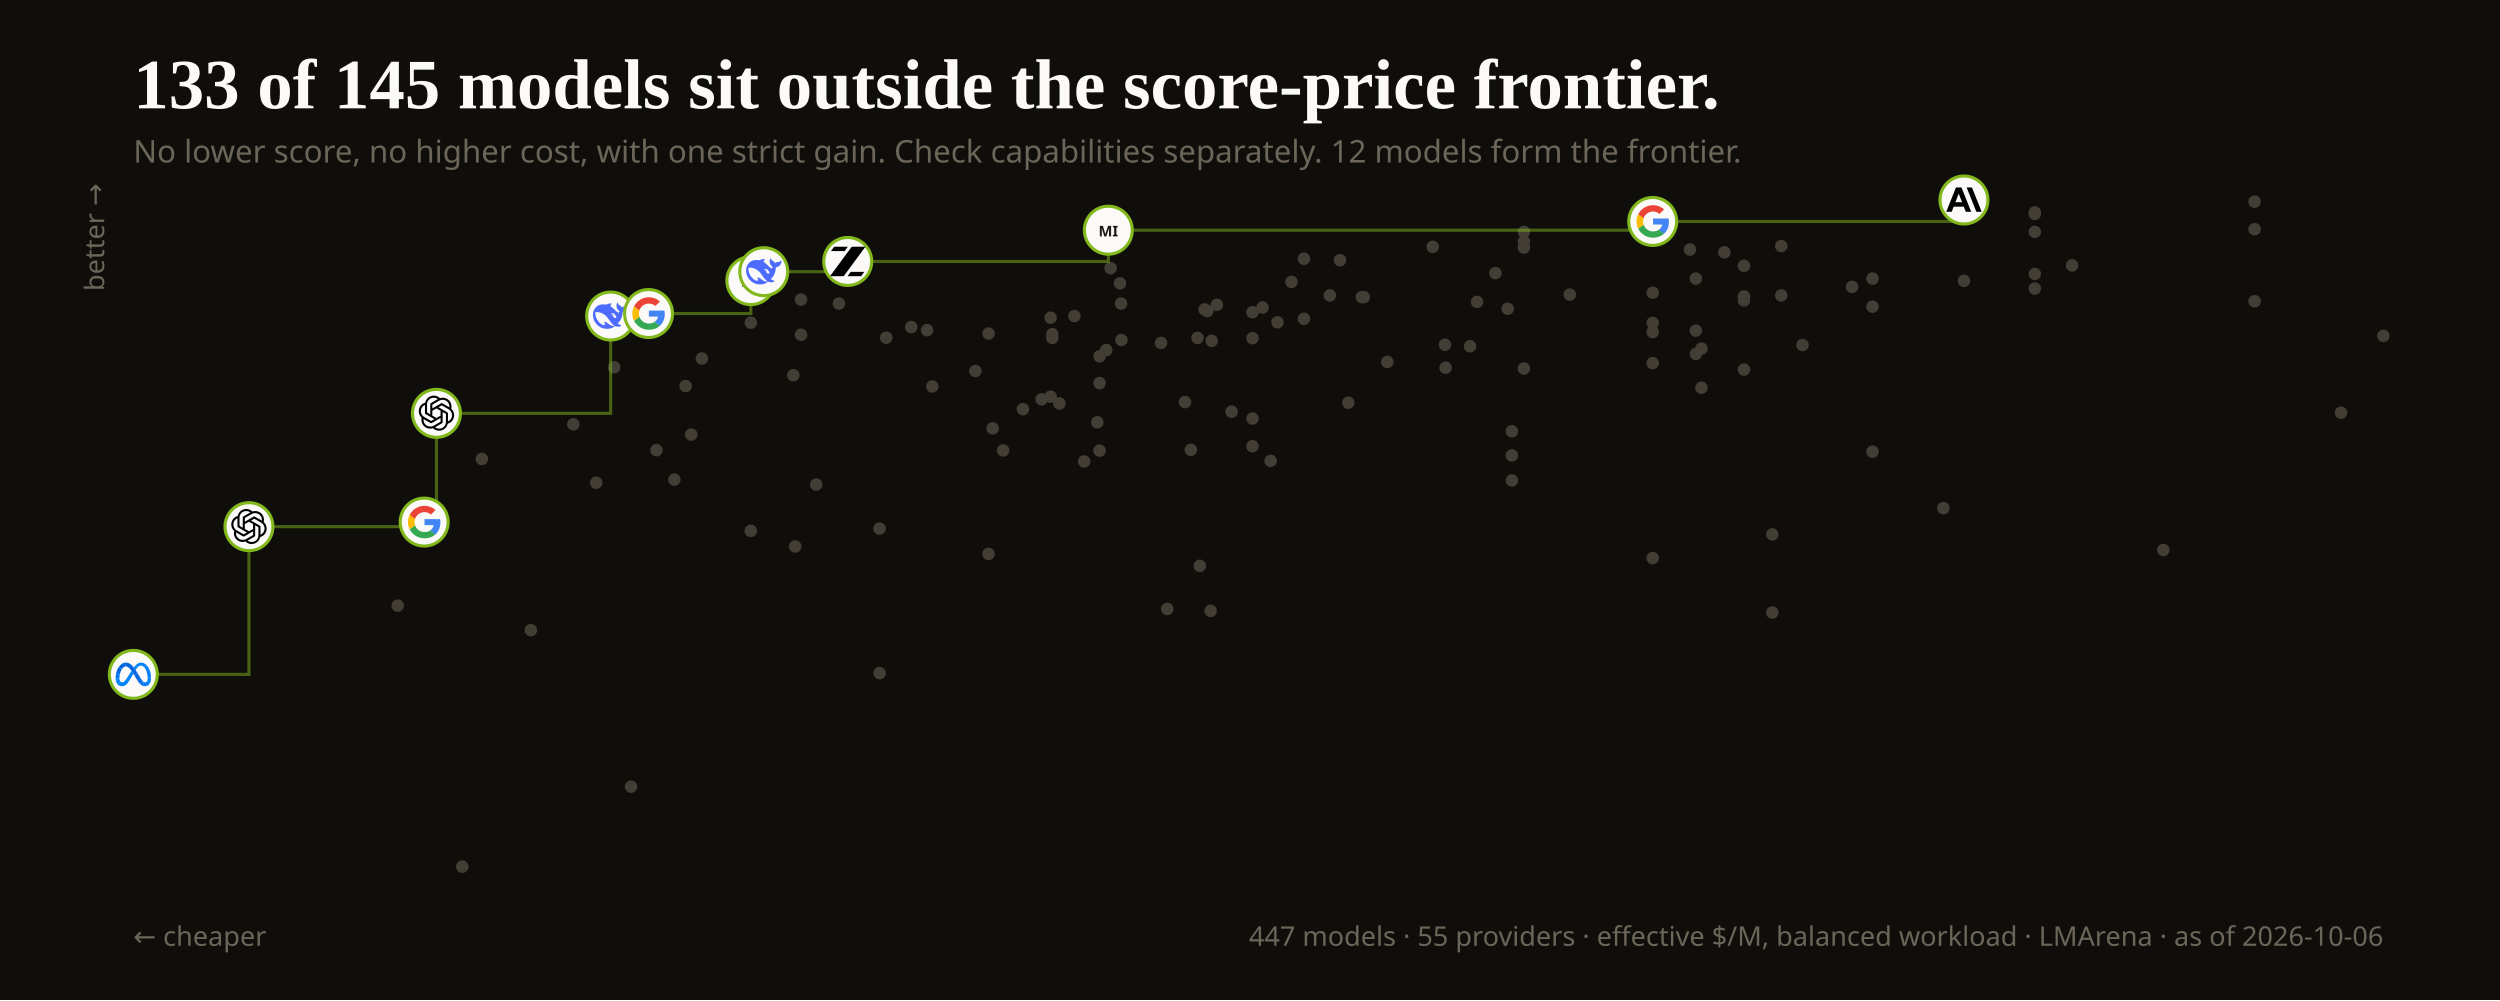
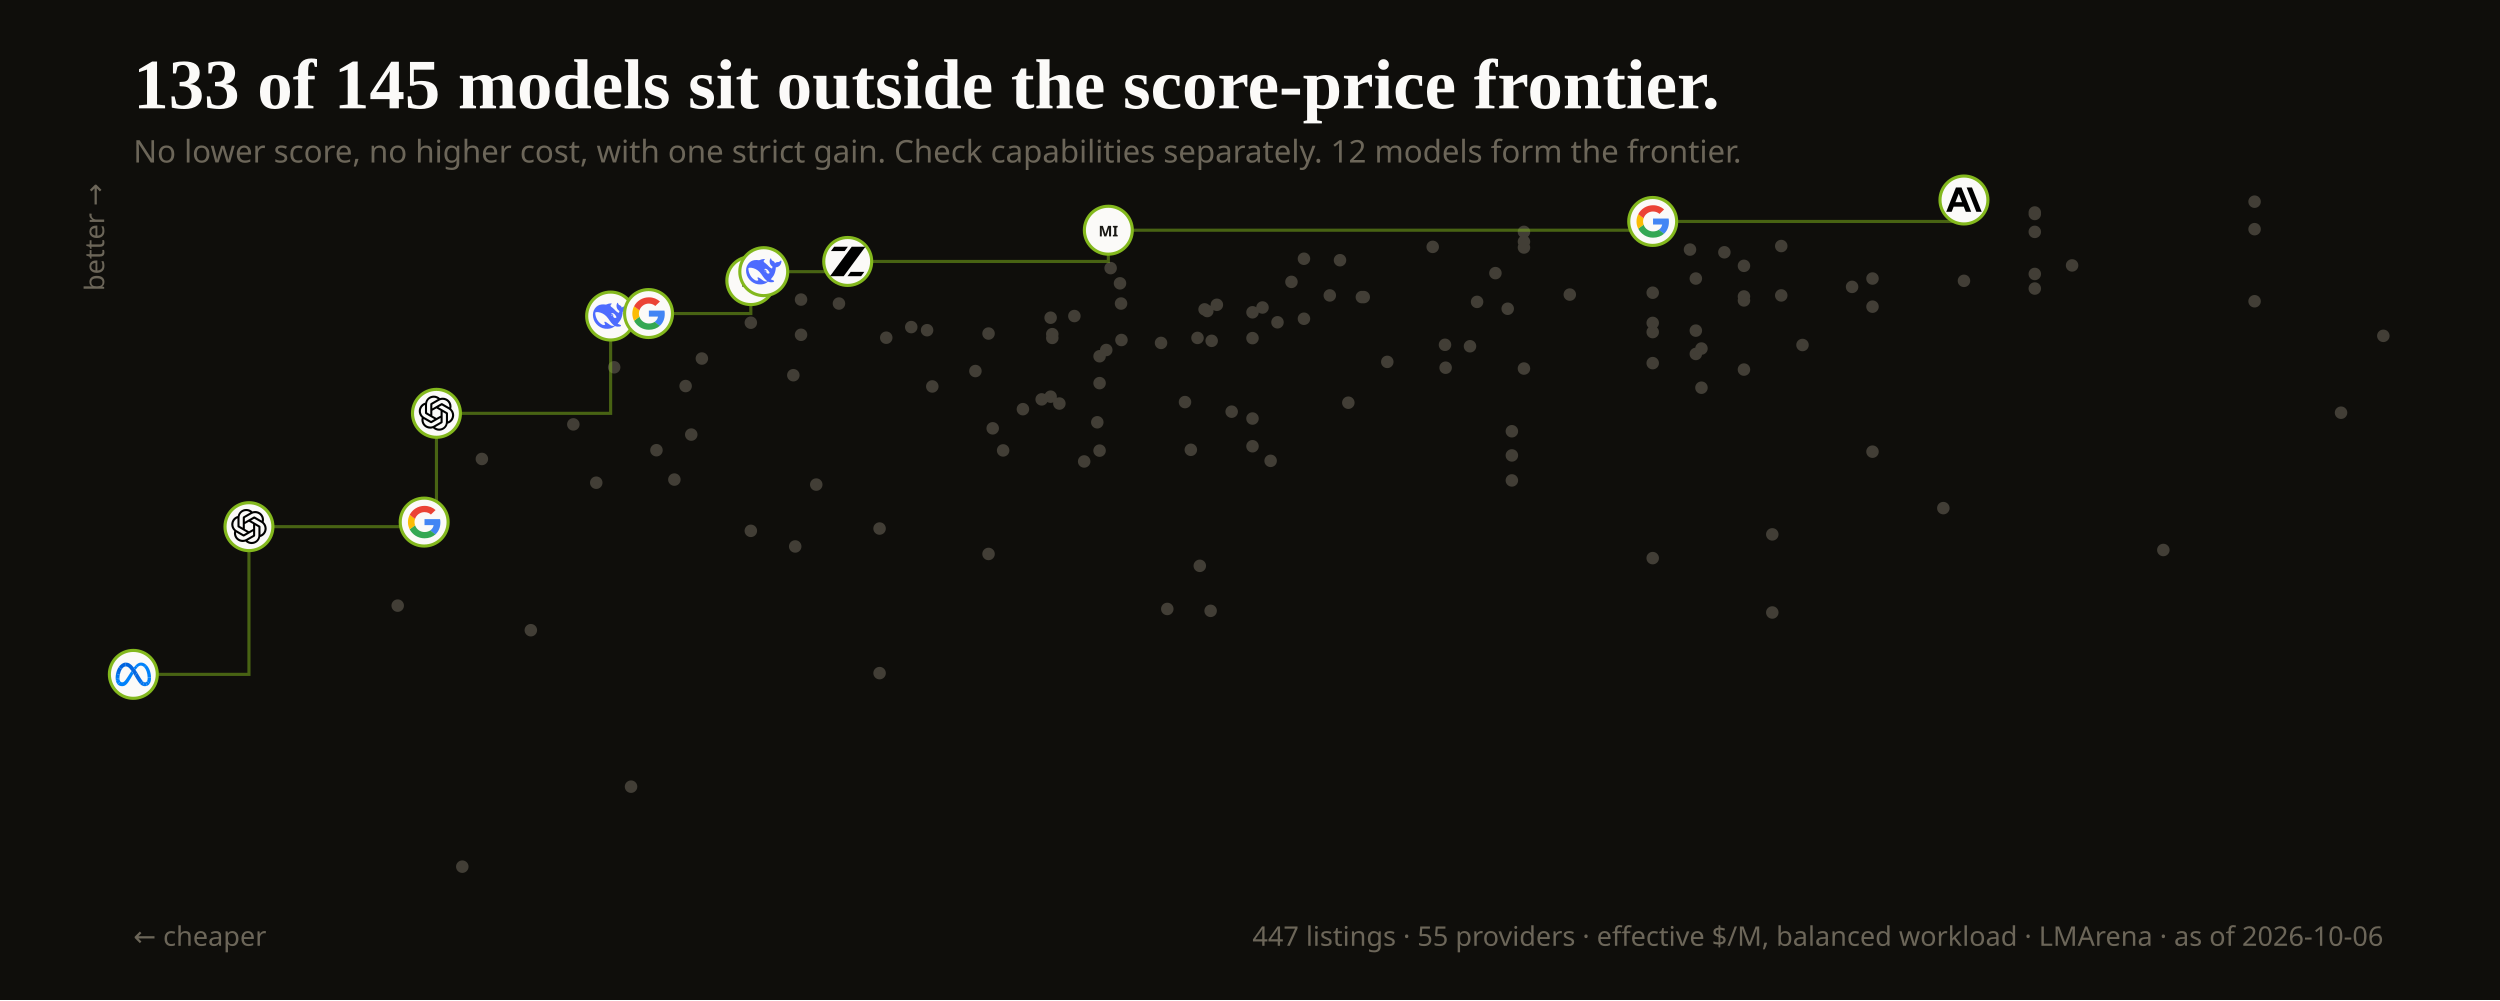
<svg xmlns="http://www.w3.org/2000/svg" viewBox="0 0 1200 480" width="1200" height="480" role="img" aria-label="133 of 145 rated, priced models are off the score-price frontier. 12 are on it. Capability requirements are separate.">
  <rect width="1200" height="480" fill="#0F0E0B" />
  <text x="64" y="52" fill="#FBFAF8" font-family="Georgia, 'Times New Roman', serif" font-size="34" font-weight="600">133 of 145 models sit outside the score-price frontier.</text>
  <text x="64" y="78" fill="#6C6659" font-family="system-ui, sans-serif" font-size="15">No lower score, no higher cost, with one strict gain. Check capabilities separately. 12 models form the frontier.</text>
  <path d="M837.1 142.3m-3 0a3 3 0 1 0 6 0a3 3 0 1 0 -6 0M837.1 127.6m-3 0a3 3 0 1 0 6 0a3 3 0 1 0 -6 0M380.8 180.1m-3 0a3 3 0 1 0 6 0a3 3 0 1 0 -6 0M837.1 177.4m-3 0a3 3 0 1 0 6 0a3 3 0 1 0 -6 0M793.3 174.3m-3 0a3 3 0 1 0 6 0a3 3 0 1 0 -6 0M1082.2 144.6m-3 0a3 3 0 1 0 6 0a3 3 0 1 0 -6 0M731.5 111.3m-3 0a3 3 0 1 0 6 0a3 3 0 1 0 -6 0M1082.2 96.8m-3 0a3 3 0 1 0 6 0a3 3 0 1 0 -6 0M286.2 231.7m-3 0a3 3 0 1 0 6 0a3 3 0 1 0 -6 0M625.9 124.2m-3 0a3 3 0 1 0 6 0a3 3 0 1 0 -6 0M538.1 145.7m-3 0a3 3 0 1 0 6 0a3 3 0 1 0 -6 0M793.3 113.3m-3 0a3 3 0 1 0 6 0a3 3 0 1 0 -6 0M793.3 155.0m-3 0a3 3 0 1 0 6 0a3 3 0 1 0 -6 0M527.8 183.9m-3 0a3 3 0 1 0 6 0a3 3 0 1 0 -6 0M731.5 116.0m-3 0a3 3 0 1 0 6 0a3 3 0 1 0 -6 0M557.3 164.6m-3 0a3 3 0 1 0 6 0a3 3 0 1 0 -6 0M976.7 102.7m-3 0a3 3 0 1 0 6 0a3 3 0 1 0 -6 0M687.7 118.5m-3 0a3 3 0 1 0 6 0a3 3 0 1 0 -6 0M601.2 149.9m-3 0a3 3 0 1 0 6 0a3 3 0 1 0 -6 0M709.0 144.9m-3 0a3 3 0 1 0 6 0a3 3 0 1 0 -6 0M827.7 121.1m-3 0a3 3 0 1 0 6 0a3 3 0 1 0 -6 0M731.5 118.8m-3 0a3 3 0 1 0 6 0a3 3 0 1 0 -6 0M504.3 152.5m-3 0a3 3 0 1 0 6 0a3 3 0 1 0 -6 0M855.0 141.8m-3 0a3 3 0 1 0 6 0a3 3 0 1 0 -6 0M942.7 134.8m-3 0a3 3 0 1 0 6 0a3 3 0 1 0 -6 0M793.3 140.5m-3 0a3 3 0 1 0 6 0a3 3 0 1 0 -6 0M402.7 145.7m-3 0a3 3 0 1 0 6 0a3 3 0 1 0 -6 0M837.1 144.2m-3 0a3 3 0 1 0 6 0a3 3 0 1 0 -6 0M643.2 124.9m-3 0a3 3 0 1 0 6 0a3 3 0 1 0 -6 0M1082.2 110.0m-3 0a3 3 0 1 0 6 0a3 3 0 1 0 -6 0M537.6 136.0m-3 0a3 3 0 1 0 6 0a3 3 0 1 0 -6 0M515.7 151.7m-3 0a3 3 0 1 0 6 0a3 3 0 1 0 -6 0M976.7 131.5m-3 0a3 3 0 1 0 6 0a3 3 0 1 0 -6 0M811.2 119.8m-3 0a3 3 0 1 0 6 0a3 3 0 1 0 -6 0M693.9 176.5m-3 0a3 3 0 1 0 6 0a3 3 0 1 0 -6 0M793.3 159.4m-3 0a3 3 0 1 0 6 0a3 3 0 1 0 -6 0M753.5 141.4m-3 0a3 3 0 1 0 6 0a3 3 0 1 0 -6 0M994.6 127.4m-3 0a3 3 0 1 0 6 0a3 3 0 1 0 -6 0M654.6 142.6m-3 0a3 3 0 1 0 6 0a3 3 0 1 0 -6 0M533.1 128.7m-3 0a3 3 0 1 0 6 0a3 3 0 1 0 -6 0M360.4 154.9m-3 0a3 3 0 1 0 6 0a3 3 0 1 0 -6 0M619.9 135.3m-3 0a3 3 0 1 0 6 0a3 3 0 1 0 -6 0M976.7 111.3m-3 0a3 3 0 1 0 6 0a3 3 0 1 0 -6 0M717.8 131.1m-3 0a3 3 0 1 0 6 0a3 3 0 1 0 -6 0M384.5 143.8m-3 0a3 3 0 1 0 6 0a3 3 0 1 0 -6 0M578.2 148.5m-3 0a3 3 0 1 0 6 0a3 3 0 1 0 -6 0M723.7 148.2m-3 0a3 3 0 1 0 6 0a3 3 0 1 0 -6 0M481.5 216.2m-3 0a3 3 0 1 0 6 0a3 3 0 1 0 -6 0M527.8 171.0m-3 0a3 3 0 1 0 6 0a3 3 0 1 0 -6 0M508.5 193.7m-3 0a3 3 0 1 0 6 0a3 3 0 1 0 -6 0M705.6 166.2m-3 0a3 3 0 1 0 6 0a3 3 0 1 0 -6 0M889.0 137.7m-3 0a3 3 0 1 0 6 0a3 3 0 1 0 -6 0M476.5 205.6m-3 0a3 3 0 1 0 6 0a3 3 0 1 0 -6 0M538.3 163.2m-3 0a3 3 0 1 0 6 0a3 3 0 1 0 -6 0M468.2 178.1m-3 0a3 3 0 1 0 6 0a3 3 0 1 0 -6 0M531.0 168.0m-3 0a3 3 0 1 0 6 0a3 3 0 1 0 -6 0M574.8 162.2m-3 0a3 3 0 1 0 6 0a3 3 0 1 0 -6 0M294.8 176.3m-3 0a3 3 0 1 0 6 0a3 3 0 1 0 -6 0M855.0 118.1m-3 0a3 3 0 1 0 6 0a3 3 0 1 0 -6 0M898.8 133.7m-3 0a3 3 0 1 0 6 0a3 3 0 1 0 -6 0M606.0 147.6m-3 0a3 3 0 1 0 6 0a3 3 0 1 0 -6 0M526.7 202.7m-3 0a3 3 0 1 0 6 0a3 3 0 1 0 -6 0M638.3 141.8m-3 0a3 3 0 1 0 6 0a3 3 0 1 0 -6 0M976.7 102.0m-3 0a3 3 0 1 0 6 0a3 3 0 1 0 -6 0M336.9 172.1m-3 0a3 3 0 1 0 6 0a3 3 0 1 0 -6 0M653.7 142.6m-3 0a3 3 0 1 0 6 0a3 3 0 1 0 -6 0M331.8 208.6m-3 0a3 3 0 1 0 6 0a3 3 0 1 0 -6 0M579.5 149.3m-3 0a3 3 0 1 0 6 0a3 3 0 1 0 -6 0M865.2 165.6m-3 0a3 3 0 1 0 6 0a3 3 0 1 0 -6 0M504.3 190.4m-3 0a3 3 0 1 0 6 0a3 3 0 1 0 -6 0M601.2 200.9m-3 0a3 3 0 1 0 6 0a3 3 0 1 0 -6 0M437.4 157.0m-3 0a3 3 0 1 0 6 0a3 3 0 1 0 -6 0M976.7 138.5m-3 0a3 3 0 1 0 6 0a3 3 0 1 0 -6 0M814.0 158.7m-3 0a3 3 0 1 0 6 0a3 3 0 1 0 -6 0M527.8 216.3m-3 0a3 3 0 1 0 6 0a3 3 0 1 0 -6 0M731.5 176.9m-3 0a3 3 0 1 0 6 0a3 3 0 1 0 -6 0M584.1 146.3m-3 0a3 3 0 1 0 6 0a3 3 0 1 0 -6 0M898.8 147.2m-3 0a3 3 0 1 0 6 0a3 3 0 1 0 -6 0M445.0 158.5m-3 0a3 3 0 1 0 6 0a3 3 0 1 0 -6 0M665.9 173.7m-3 0a3 3 0 1 0 6 0a3 3 0 1 0 -6 0M474.5 160.1m-3 0a3 3 0 1 0 6 0a3 3 0 1 0 -6 0M693.6 165.5m-3 0a3 3 0 1 0 6 0a3 3 0 1 0 -6 0M505.1 162.2m-3 0a3 3 0 1 0 6 0a3 3 0 1 0 -6 0M491.0 196.4m-3 0a3 3 0 1 0 6 0a3 3 0 1 0 -6 0M425.4 162.1m-3 0a3 3 0 1 0 6 0a3 3 0 1 0 -6 0M505.1 160.4m-3 0a3 3 0 1 0 6 0a3 3 0 1 0 -6 0M609.9 221.2m-3 0a3 3 0 1 0 6 0a3 3 0 1 0 -6 0M814.0 169.9m-3 0a3 3 0 1 0 6 0a3 3 0 1 0 -6 0M568.8 193.0m-3 0a3 3 0 1 0 6 0a3 3 0 1 0 -6 0M323.7 230.2m-3 0a3 3 0 1 0 6 0a3 3 0 1 0 -6 0M1144.0 161.2m-3 0a3 3 0 1 0 6 0a3 3 0 1 0 -6 0M329.1 185.3m-3 0a3 3 0 1 0 6 0a3 3 0 1 0 -6 0M625.9 153.0m-3 0a3 3 0 1 0 6 0a3 3 0 1 0 -6 0M447.5 185.5m-3 0a3 3 0 1 0 6 0a3 3 0 1 0 -6 0M581.6 163.6m-3 0a3 3 0 1 0 6 0a3 3 0 1 0 -6 0M384.5 160.7m-3 0a3 3 0 1 0 6 0a3 3 0 1 0 -6 0M601.2 214.2m-3 0a3 3 0 1 0 6 0a3 3 0 1 0 -6 0M601.2 162.3m-3 0a3 3 0 1 0 6 0a3 3 0 1 0 -6 0M814.0 133.7m-3 0a3 3 0 1 0 6 0a3 3 0 1 0 -6 0M613.2 154.7m-3 0a3 3 0 1 0 6 0a3 3 0 1 0 -6 0M898.8 216.8m-3 0a3 3 0 1 0 6 0a3 3 0 1 0 -6 0M391.8 232.6m-3 0a3 3 0 1 0 6 0a3 3 0 1 0 -6 0M315.1 216.1m-3 0a3 3 0 1 0 6 0a3 3 0 1 0 -6 0M591.2 197.6m-3 0a3 3 0 1 0 6 0a3 3 0 1 0 -6 0M816.7 167.3m-3 0a3 3 0 1 0 6 0a3 3 0 1 0 -6 0M725.7 207.0m-3 0a3 3 0 1 0 6 0a3 3 0 1 0 -6 0M816.7 186.1m-3 0a3 3 0 1 0 6 0a3 3 0 1 0 -6 0M571.6 215.9m-3 0a3 3 0 1 0 6 0a3 3 0 1 0 -6 0M360.4 254.8m-3 0a3 3 0 1 0 6 0a3 3 0 1 0 -6 0M500.0 191.7m-3 0a3 3 0 1 0 6 0a3 3 0 1 0 -6 0M231.3 220.3m-3 0a3 3 0 1 0 6 0a3 3 0 1 0 -6 0M275.2 203.7m-3 0a3 3 0 1 0 6 0a3 3 0 1 0 -6 0M725.7 218.6m-3 0a3 3 0 1 0 6 0a3 3 0 1 0 -6 0M725.7 230.6m-3 0a3 3 0 1 0 6 0a3 3 0 1 0 -6 0M190.9 290.7m-3 0a3 3 0 1 0 6 0a3 3 0 1 0 -6 0M647.2 193.3m-3 0a3 3 0 1 0 6 0a3 3 0 1 0 -6 0M254.8 302.5m-3 0a3 3 0 1 0 6 0a3 3 0 1 0 -6 0M520.4 221.5m-3 0a3 3 0 1 0 6 0a3 3 0 1 0 -6 0M1123.7 198.1m-3 0a3 3 0 1 0 6 0a3 3 0 1 0 -6 0M381.7 262.3m-3 0a3 3 0 1 0 6 0a3 3 0 1 0 -6 0M793.3 267.9m-3 0a3 3 0 1 0 6 0a3 3 0 1 0 -6 0M581.1 293.2m-3 0a3 3 0 1 0 6 0a3 3 0 1 0 -6 0M221.9 416.0m-3 0a3 3 0 1 0 6 0a3 3 0 1 0 -6 0M302.9 377.6m-3 0a3 3 0 1 0 6 0a3 3 0 1 0 -6 0M474.5 265.9m-3 0a3 3 0 1 0 6 0a3 3 0 1 0 -6 0M422.2 323.1m-3 0a3 3 0 1 0 6 0a3 3 0 1 0 -6 0M850.7 294.0m-3 0a3 3 0 1 0 6 0a3 3 0 1 0 -6 0M850.7 256.5m-3 0a3 3 0 1 0 6 0a3 3 0 1 0 -6 0M575.9 271.6m-3 0a3 3 0 1 0 6 0a3 3 0 1 0 -6 0M422.2 253.7m-3 0a3 3 0 1 0 6 0a3 3 0 1 0 -6 0M560.3 292.3m-3 0a3 3 0 1 0 6 0a3 3 0 1 0 -6 0M932.8 243.9m-3 0a3 3 0 1 0 6 0a3 3 0 1 0 -6 0M1038.4 264.0m-3 0a3 3 0 1 0 6 0a3 3 0 1 0 -6 0" fill="#6C6659" fill-opacity="0.55" />
  <path d="M64.0 323.7L119.5 323.7L119.5 252.8L203.6 252.8L203.6 250.6L209.5 250.6L209.5 198.4L293.1 198.4L293.1 151.7L311.3 151.7L311.3 150.5L360.4 150.5L360.4 134.7L366.6 134.7L366.6 130.4L406.9 130.4L406.9 125.5L532.0 125.5L532.0 110.5L793.3 110.5L793.3 106.3L942.7 106.3L942.7 96.0" fill="none" stroke="#83B81D" stroke-width="1.5" stroke-opacity="0.5" />
  <circle cx="64.0" cy="323.7" r="11.5" fill="#FBFAF8" />
  <circle cx="64.0" cy="323.7" r="11.5" fill="none" stroke="#83B81D" stroke-width="1.5" />
  <svg x="55.5" y="315.2" width="17" height="17" viewBox="0 0 24 24">
    <path d="M6.897 4h-.024l-.031 2.615h.022c1.715 0 3.046 1.357 5.94 6.246l.175.297.012.02 1.62-2.438-.012-.019a48.763 48.763 0 00-1.098-1.716 28.01 28.01 0 00-1.175-1.629C10.413 4.932 8.812 4 6.896 4z" fill="url(#lobe-icons-meta-0-_R_0_)" />
    <path d="M6.873 4C4.95 4.01 3.247 5.258 2.02 7.17a4.352 4.352 0 00-.01.017l2.254 1.231.011-.017c.718-1.083 1.61-1.774 2.568-1.785h.021L6.896 4h-.023z" fill="url(#lobe-icons-meta-1-_R_0_)" />
    <path d="M2.019 7.17l-.011.017C1.2 8.447.598 9.995.274 11.664l-.005.022 2.534.6.004-.022c.27-1.467.786-2.828 1.456-3.845l.011-.017L2.02 7.17z" fill="url(#lobe-icons-meta-2-_R_0_)" />
    <path d="M2.807 12.264l-2.533-.6-.005.022c-.177.918-.267 1.851-.269 2.786v.023l2.598.233v-.023a12.591 12.591 0 01.21-2.44z" fill="url(#lobe-icons-meta-3-_R_0_)" />
    <path d="M2.677 15.537a5.462 5.462 0 01-.079-.813v-.022L0 14.468v.024a8.89 8.89 0 00.146 1.652l2.535-.585a4.106 4.106 0 01-.004-.022z" fill="url(#lobe-icons-meta-4-_R_0_)" />
    <path d="M3.27 16.89c-.284-.31-.484-.756-.589-1.328l-.004-.021-2.535.585.004.021c.192 1.01.568 1.85 1.106 2.487l.014.017 2.018-1.745a2.106 2.106 0 01-.015-.016z" fill="url(#lobe-icons-meta-5-_R_0_)" />
    <path d="M10.78 9.654c-1.528 2.35-2.454 3.825-2.454 3.825-2.035 3.2-2.739 3.917-3.871 3.917a1.545 1.545 0 01-1.186-.508l-2.017 1.744.014.017C2.01 19.518 3.058 20 4.356 20c1.963 0 3.374-.928 5.884-5.33l1.766-3.13a41.283 41.283 0 00-1.227-1.886z" fill="#0082FB" />
    <path d="M13.502 5.946l-.016.016c-.4.43-.786.908-1.16 1.416.378.483.768 1.024 1.175 1.63.48-.743.928-1.345 1.367-1.807l.016-.016-1.382-1.24z" fill="url(#lobe-icons-meta-6-_R_0_)" />
    <path d="M20.918 5.713C19.853 4.633 18.583 4 17.225 4c-1.432 0-2.637.787-3.723 1.944l-.016.016 1.382 1.24.016-.017c.715-.747 1.408-1.12 2.176-1.12.826 0 1.6.39 2.27 1.075l.015.016 1.589-1.425-.016-.016z" fill="#0082FB" />
    <path d="M23.998 14.125c-.06-3.467-1.27-6.566-3.064-8.396l-.016-.016-1.588 1.424.015.016c1.35 1.392 2.277 3.98 2.361 6.971v.023h2.292v-.022z" fill="url(#lobe-icons-meta-7-_R_0_)" />
    <path d="M23.998 14.15v-.023h-2.292v.022c.004.14.006.282.006.424 0 .815-.121 1.474-.368 1.95l-.011.022 1.708 1.782.013-.02c.62-.96.946-2.293.946-3.91 0-.083 0-.165-.002-.247z" fill="url(#lobe-icons-meta-8-_R_0_)" />
    <path d="M21.344 16.52l-.011.02c-.214.402-.519.67-.917.787l.778 2.462a3.493 3.493 0 00.438-.182 3.558 3.558 0 001.366-1.218l.044-.065.012-.02-1.71-1.784z" fill="url(#lobe-icons-meta-9-_R_0_)" />
    <path d="M19.92 17.393c-.262 0-.492-.039-.718-.14l-.798 2.522c.449.153.927.222 1.46.222.492 0 .943-.073 1.352-.215l-.78-2.462c-.167.05-.341.075-.517.073z" fill="url(#lobe-icons-meta-10-_R_0_)" />
    <path d="M18.323 16.534l-.014-.017-1.836 1.914.016.017c.637.682 1.246 1.105 1.937 1.337l.797-2.52c-.291-.125-.573-.353-.9-.731z" fill="url(#lobe-icons-meta-11-_R_0_)" />
    <path d="M18.309 16.515c-.55-.642-1.232-1.712-2.303-3.44l-1.396-2.336-.011-.02-1.62 2.438.012.02.989 1.668c.959 1.61 1.74 2.774 2.493 3.585l.016.016 1.834-1.914a2.353 2.353 0 01-.014-.017z" fill="url(#lobe-icons-meta-12-_R_0_)" />
    <defs>
      <linearGradient id="lobe-icons-meta-0-_R_0_" x1="75.897%" x2="26.312%" y1="89.199%" y2="12.194%">
        <stop offset=".06%" stop-color="#0867DF" />
        <stop offset="45.39%" stop-color="#0668E1" />
        <stop offset="85.91%" stop-color="#0064E0" />
      </linearGradient>
      <linearGradient id="lobe-icons-meta-1-_R_0_" x1="21.67%" x2="97.068%" y1="75.874%" y2="23.985%">
        <stop offset="13.23%" stop-color="#0064DF" />
        <stop offset="99.88%" stop-color="#0064E0" />
      </linearGradient>
      <linearGradient id="lobe-icons-meta-2-_R_0_" x1="38.263%" x2="60.895%" y1="89.127%" y2="16.131%">
        <stop offset="1.47%" stop-color="#0072EC" />
        <stop offset="68.81%" stop-color="#0064DF" />
      </linearGradient>
      <linearGradient id="lobe-icons-meta-3-_R_0_" x1="47.032%" x2="52.15%" y1="90.19%" y2="15.745%">
        <stop offset="7.31%" stop-color="#007CF6" />
        <stop offset="99.43%" stop-color="#0072EC" />
      </linearGradient>
      <linearGradient id="lobe-icons-meta-4-_R_0_" x1="52.155%" x2="47.591%" y1="58.301%" y2="37.004%">
        <stop offset="7.31%" stop-color="#007FF9" />
        <stop offset="100%" stop-color="#007CF6" />
      </linearGradient>
      <linearGradient id="lobe-icons-meta-5-_R_0_" x1="37.689%" x2="61.961%" y1="12.502%" y2="63.624%">
        <stop offset="7.31%" stop-color="#007FF9" />
        <stop offset="100%" stop-color="#0082FB" />
      </linearGradient>
      <linearGradient id="lobe-icons-meta-6-_R_0_" x1="34.808%" x2="62.313%" y1="68.859%" y2="23.174%">
        <stop offset="27.99%" stop-color="#007FF8" />
        <stop offset="91.41%" stop-color="#0082FB" />
      </linearGradient>
      <linearGradient id="lobe-icons-meta-7-_R_0_" x1="43.762%" x2="57.602%" y1="6.235%" y2="98.514%">
        <stop offset="0%" stop-color="#0082FB" />
        <stop offset="99.95%" stop-color="#0081FA" />
      </linearGradient>
      <linearGradient id="lobe-icons-meta-8-_R_0_" x1="60.055%" x2="39.88%" y1="4.661%" y2="69.077%">
        <stop offset="6.19%" stop-color="#0081FA" />
        <stop offset="100%" stop-color="#0080F9" />
      </linearGradient>
      <linearGradient id="lobe-icons-meta-9-_R_0_" x1="30.282%" x2="61.081%" y1="59.32%" y2="33.244%">
        <stop offset="0%" stop-color="#027AF3" />
        <stop offset="100%" stop-color="#0080F9" />
      </linearGradient>
      <linearGradient id="lobe-icons-meta-10-_R_0_" x1="20.433%" x2="82.112%" y1="50.001%" y2="50.001%">
        <stop offset="0%" stop-color="#0377EF" />
        <stop offset="99.94%" stop-color="#0279F1" />
      </linearGradient>
      <linearGradient id="lobe-icons-meta-11-_R_0_" x1="40.303%" x2="72.394%" y1="35.298%" y2="57.811%">
        <stop offset=".19%" stop-color="#0471E9" />
        <stop offset="100%" stop-color="#0377EF" />
      </linearGradient>
      <linearGradient id="lobe-icons-meta-12-_R_0_" x1="32.254%" x2="68.003%" y1="19.719%" y2="84.908%">
        <stop offset="27.65%" stop-color="#0867DF" />
        <stop offset="100%" stop-color="#0471E9" />
      </linearGradient>
    </defs>
  </svg>
  <circle cx="119.5" cy="252.8" r="11.5" fill="#FBFAF8" />
  <circle cx="119.5" cy="252.8" r="11.5" fill="none" stroke="#83B81D" stroke-width="1.5" />
  <svg x="111.0" y="244.3" width="17" height="17" viewBox="0 0 24 24">
    <path d="M9.205 8.658v-2.26c0-.19.072-.333.238-.428l4.543-2.616c.619-.357 1.356-.523 2.117-.523 2.854 0 4.662 2.212 4.662 4.566 0 .167 0 .357-.024.547l-4.71-2.759a.797.797 0 00-.856 0l-5.97 3.473zm10.609 8.8V12.06c0-.333-.143-.57-.429-.737l-5.97-3.473 1.95-1.118a.433.433 0 01.476 0l4.543 2.617c1.309.76 2.189 2.378 2.189 3.948 0 1.808-1.07 3.473-2.76 4.163zM7.802 12.703l-1.95-1.142c-.167-.095-.239-.238-.239-.428V5.899c0-2.545 1.95-4.472 4.591-4.472 1 0 1.927.333 2.712.928L8.23 5.067c-.285.166-.428.404-.428.737v6.898zM12 15.128l-2.795-1.57v-3.33L12 8.658l2.795 1.57v3.33L12 15.128zm1.796 7.23c-1 0-1.927-.332-2.712-.927l4.686-2.712c.285-.166.428-.404.428-.737v-6.898l1.974 1.142c.167.095.238.238.238.428v5.233c0 2.545-1.974 4.472-4.614 4.472zm-5.637-5.303l-4.544-2.617c-1.308-.761-2.188-2.378-2.188-3.948A4.482 4.482 0 014.21 6.327v5.423c0 .333.143.571.428.738l5.947 3.449-1.95 1.118a.432.432 0 01-.476 0zm-.262 3.9c-2.688 0-4.662-2.021-4.662-4.519 0-.19.024-.38.047-.57l4.686 2.71c.286.167.571.167.856 0l5.97-3.448v2.26c0 .19-.07.333-.237.428l-4.543 2.616c-.619.357-1.356.523-2.117.523zm5.899 2.83a5.947 5.947 0 005.827-4.756C22.287 18.339 24 15.84 24 13.296c0-1.665-.713-3.282-1.998-4.448.119-.5.19-.999.19-1.498 0-3.401-2.759-5.947-5.946-5.947-.642 0-1.26.095-1.88.31A5.962 5.962 0 0010.205 0a5.947 5.947 0 00-5.827 4.757C1.713 5.447 0 7.945 0 10.49c0 1.666.713 3.283 1.998 4.448-.119.5-.19 1-.19 1.499 0 3.401 2.759 5.946 5.946 5.946.642 0 1.26-.095 1.88-.309a5.96 5.96 0 004.162 1.713z" />
  </svg>
  <circle cx="203.6" cy="250.6" r="11.5" fill="#FBFAF8" />
  <circle cx="203.6" cy="250.6" r="11.5" fill="none" stroke="#83B81D" stroke-width="1.5" />
  <svg x="195.1" y="242.1" width="17" height="17" viewBox="0 0 24 24">
    <path d="M23 12.245c0-.905-.075-1.565-.236-2.25h-10.54v4.083h6.186c-.124 1.014-.797 2.542-2.294 3.569l-.021.136 3.332 2.53.23.022C21.779 18.417 23 15.593 23 12.245z" fill="#4285F4" />
    <path d="M12.225 23c3.03 0 5.574-.978 7.433-2.665l-3.542-2.688c-.948.648-2.22 1.1-3.891 1.1a6.745 6.745 0 01-6.386-4.572l-.132.011-3.465 2.628-.045.124C4.043 20.531 7.835 23 12.225 23z" fill="#34A853" />
    <path d="M5.84 14.175A6.65 6.65 0 015.463 12c0-.758.138-1.491.361-2.175l-.006-.147-3.508-2.67-.115.054A10.831 10.831 0 001 12c0 1.772.436 3.447 1.197 4.938l3.642-2.763z" fill="#FBBC05" />
    <path d="M12.225 5.253c2.108 0 3.529.892 4.34 1.638l3.167-3.031C17.787 2.088 15.255 1 12.225 1 7.834 1 4.043 3.469 2.197 7.062l3.63 2.763a6.77 6.77 0 016.398-4.572z" fill="#EB4335" />
  </svg>
  <circle cx="209.5" cy="198.4" r="11.5" fill="#FBFAF8" />
  <circle cx="209.5" cy="198.4" r="11.5" fill="none" stroke="#83B81D" stroke-width="1.5" />
  <svg x="201.0" y="189.9" width="17" height="17" viewBox="0 0 24 24">
    <path d="M9.205 8.658v-2.26c0-.19.072-.333.238-.428l4.543-2.616c.619-.357 1.356-.523 2.117-.523 2.854 0 4.662 2.212 4.662 4.566 0 .167 0 .357-.024.547l-4.71-2.759a.797.797 0 00-.856 0l-5.97 3.473zm10.609 8.8V12.06c0-.333-.143-.57-.429-.737l-5.97-3.473 1.95-1.118a.433.433 0 01.476 0l4.543 2.617c1.309.76 2.189 2.378 2.189 3.948 0 1.808-1.07 3.473-2.76 4.163zM7.802 12.703l-1.95-1.142c-.167-.095-.239-.238-.239-.428V5.899c0-2.545 1.95-4.472 4.591-4.472 1 0 1.927.333 2.712.928L8.23 5.067c-.285.166-.428.404-.428.737v6.898zM12 15.128l-2.795-1.57v-3.33L12 8.658l2.795 1.57v3.33L12 15.128zm1.796 7.23c-1 0-1.927-.332-2.712-.927l4.686-2.712c.285-.166.428-.404.428-.737v-6.898l1.974 1.142c.167.095.238.238.238.428v5.233c0 2.545-1.974 4.472-4.614 4.472zm-5.637-5.303l-4.544-2.617c-1.308-.761-2.188-2.378-2.188-3.948A4.482 4.482 0 014.21 6.327v5.423c0 .333.143.571.428.738l5.947 3.449-1.95 1.118a.432.432 0 01-.476 0zm-.262 3.9c-2.688 0-4.662-2.021-4.662-4.519 0-.19.024-.38.047-.57l4.686 2.71c.286.167.571.167.856 0l5.97-3.448v2.26c0 .19-.07.333-.237.428l-4.543 2.616c-.619.357-1.356.523-2.117.523zm5.899 2.83a5.947 5.947 0 005.827-4.756C22.287 18.339 24 15.84 24 13.296c0-1.665-.713-3.282-1.998-4.448.119-.5.19-.999.19-1.498 0-3.401-2.759-5.947-5.946-5.947-.642 0-1.26.095-1.88.31A5.962 5.962 0 0010.205 0a5.947 5.947 0 00-5.827 4.757C1.713 5.447 0 7.945 0 10.49c0 1.666.713 3.283 1.998 4.448-.119.5-.19 1-.19 1.499 0 3.401 2.759 5.946 5.946 5.946.642 0 1.26-.095 1.88-.309a5.96 5.96 0 004.162 1.713z" />
  </svg>
  <circle cx="293.1" cy="151.7" r="11.5" fill="#FBFAF8" />
  <circle cx="293.1" cy="151.7" r="11.5" fill="none" stroke="#83B81D" stroke-width="1.5" />
  <svg x="284.6" y="143.2" width="17" height="17" viewBox="0 0 24 24">
    <path d="M23.748 4.482c-.254-.124-.364.113-.512.234-.051.039-.094.09-.137.136-.372.397-.806.657-1.373.626-.829-.046-1.537.214-2.163.848-.133-.782-.575-1.248-1.247-1.548-.352-.156-.708-.311-.955-.65-.172-.241-.219-.51-.305-.774-.055-.16-.11-.323-.293-.35-.2-.031-.278.136-.356.276-.313.572-.434 1.202-.422 1.84.027 1.436.633 2.58 1.838 3.393.137.093.172.187.129.323-.082.28-.18.552-.266.833-.055.179-.137.217-.329.14a5.526 5.526 0 01-1.736-1.18c-.857-.828-1.631-1.742-2.597-2.458a11.365 11.365 0 00-.689-.471c-.985-.957.13-1.743.388-1.836.27-.098.093-.432-.779-.428-.872.004-1.67.295-2.687.684a3.055 3.055 0 01-.465.137 9.597 9.597 0 00-2.883-.102c-1.885.21-3.39 1.102-4.497 2.623C.082 8.606-.231 10.684.152 12.85c.403 2.284 1.569 4.175 3.36 5.653 1.858 1.533 3.997 2.284 6.438 2.14 1.482-.085 3.133-.284 4.994-1.86.47.234.962.327 1.78.397.63.059 1.236-.03 1.705-.128.735-.156.684-.837.419-.961-2.155-1.004-1.682-.595-2.113-.926 1.096-1.296 2.746-2.642 3.392-7.003.05-.347.007-.565 0-.845-.004-.17.035-.237.23-.256a4.173 4.173 0 001.545-.475c1.396-.763 1.96-2.015 2.093-3.517.02-.23-.004-.467-.247-.588zM11.581 18c-2.089-1.642-3.102-2.183-3.52-2.16-.392.024-.321.471-.235.763.09.288.207.486.371.739.114.167.192.416-.113.603-.673.416-1.842-.14-1.897-.167-1.361-.802-2.5-1.86-3.301-3.307-.774-1.393-1.224-2.887-1.298-4.482-.02-.386.093-.522.477-.592a4.696 4.696 0 011.529-.039c2.132.312 3.946 1.265 5.468 2.774.868.86 1.525 1.887 2.202 2.891.72 1.066 1.494 2.082 2.48 2.914.348.292.625.514.891.677-.802.09-2.14.11-3.054-.614zm1-6.44a.306.306 0 01.415-.287.302.302 0 01.2.288.306.306 0 01-.31.307.303.303 0 01-.304-.308zm3.11 1.596c-.2.081-.399.151-.59.16a1.245 1.245 0 01-.798-.254c-.274-.23-.47-.358-.552-.758a1.73 1.73 0 01.016-.588c.07-.327-.008-.537-.239-.727-.187-.156-.426-.199-.688-.199a.559.559 0 01-.254-.078c-.11-.054-.2-.19-.114-.358.028-.054.16-.186.192-.21.356-.202.767-.136 1.146.016.352.144.618.408 1.001.782.391.451.462.576.685.914.176.265.336.537.445.848.067.195-.019.354-.25.452z" fill="#4D6BFE" />
  </svg>
  <circle cx="311.3" cy="150.5" r="11.5" fill="#FBFAF8" />
  <circle cx="311.3" cy="150.5" r="11.5" fill="none" stroke="#83B81D" stroke-width="1.5" />
  <svg x="302.8" y="142.0" width="17" height="17" viewBox="0 0 24 24">
    <path d="M23 12.245c0-.905-.075-1.565-.236-2.25h-10.54v4.083h6.186c-.124 1.014-.797 2.542-2.294 3.569l-.021.136 3.332 2.53.23.022C21.779 18.417 23 15.593 23 12.245z" fill="#4285F4" />
    <path d="M12.225 23c3.03 0 5.574-.978 7.433-2.665l-3.542-2.688c-.948.648-2.22 1.1-3.891 1.1a6.745 6.745 0 01-6.386-4.572l-.132.011-3.465 2.628-.045.124C4.043 20.531 7.835 23 12.225 23z" fill="#34A853" />
    <path d="M5.84 14.175A6.65 6.65 0 015.463 12c0-.758.138-1.491.361-2.175l-.006-.147-3.508-2.67-.115.054A10.831 10.831 0 001 12c0 1.772.436 3.447 1.197 4.938l3.642-2.763z" fill="#FBBC05" />
    <path d="M12.225 5.253c2.108 0 3.529.892 4.34 1.638l3.167-3.031C17.787 2.088 15.255 1 12.225 1 7.834 1 4.043 3.469 2.197 7.062l3.63 2.763a6.77 6.77 0 016.398-4.572z" fill="#EB4335" />
  </svg>
  <circle cx="360.4" cy="134.7" r="11.5" fill="#FBFAF8" />
  <circle cx="360.4" cy="134.7" r="11.5" fill="none" stroke="#83B81D" stroke-width="1.5" />
  <svg x="351.9" y="126.2" width="17" height="17" viewBox="0 0 24 24">
    <text x="12" y="16.2" text-anchor="middle" font-family="ui-sans-serif, system-ui, sans-serif" font-size="10" font-weight="650" fill="#191814">MI</text>
  </svg>
  <circle cx="366.6" cy="130.4" r="11.5" fill="#FBFAF8" />
  <circle cx="366.6" cy="130.4" r="11.5" fill="none" stroke="#83B81D" stroke-width="1.5" />
  <svg x="358.1" y="121.9" width="17" height="17" viewBox="0 0 24 24">
    <path d="M23.748 4.482c-.254-.124-.364.113-.512.234-.051.039-.094.09-.137.136-.372.397-.806.657-1.373.626-.829-.046-1.537.214-2.163.848-.133-.782-.575-1.248-1.247-1.548-.352-.156-.708-.311-.955-.65-.172-.241-.219-.51-.305-.774-.055-.16-.11-.323-.293-.35-.2-.031-.278.136-.356.276-.313.572-.434 1.202-.422 1.84.027 1.436.633 2.58 1.838 3.393.137.093.172.187.129.323-.082.28-.18.552-.266.833-.055.179-.137.217-.329.14a5.526 5.526 0 01-1.736-1.18c-.857-.828-1.631-1.742-2.597-2.458a11.365 11.365 0 00-.689-.471c-.985-.957.13-1.743.388-1.836.27-.098.093-.432-.779-.428-.872.004-1.67.295-2.687.684a3.055 3.055 0 01-.465.137 9.597 9.597 0 00-2.883-.102c-1.885.21-3.39 1.102-4.497 2.623C.082 8.606-.231 10.684.152 12.85c.403 2.284 1.569 4.175 3.36 5.653 1.858 1.533 3.997 2.284 6.438 2.14 1.482-.085 3.133-.284 4.994-1.86.47.234.962.327 1.78.397.63.059 1.236-.03 1.705-.128.735-.156.684-.837.419-.961-2.155-1.004-1.682-.595-2.113-.926 1.096-1.296 2.746-2.642 3.392-7.003.05-.347.007-.565 0-.845-.004-.17.035-.237.23-.256a4.173 4.173 0 001.545-.475c1.396-.763 1.96-2.015 2.093-3.517.02-.23-.004-.467-.247-.588zM11.581 18c-2.089-1.642-3.102-2.183-3.52-2.16-.392.024-.321.471-.235.763.09.288.207.486.371.739.114.167.192.416-.113.603-.673.416-1.842-.14-1.897-.167-1.361-.802-2.5-1.86-3.301-3.307-.774-1.393-1.224-2.887-1.298-4.482-.02-.386.093-.522.477-.592a4.696 4.696 0 011.529-.039c2.132.312 3.946 1.265 5.468 2.774.868.86 1.525 1.887 2.202 2.891.72 1.066 1.494 2.082 2.48 2.914.348.292.625.514.891.677-.802.09-2.14.11-3.054-.614zm1-6.44a.306.306 0 01.415-.287.302.302 0 01.2.288.306.306 0 01-.31.307.303.303 0 01-.304-.308zm3.11 1.596c-.2.081-.399.151-.59.16a1.245 1.245 0 01-.798-.254c-.274-.23-.47-.358-.552-.758a1.73 1.73 0 01.016-.588c.07-.327-.008-.537-.239-.727-.187-.156-.426-.199-.688-.199a.559.559 0 01-.254-.078c-.11-.054-.2-.19-.114-.358.028-.054.16-.186.192-.21.356-.202.767-.136 1.146.016.352.144.618.408 1.001.782.391.451.462.576.685.914.176.265.336.537.445.848.067.195-.019.354-.25.452z" fill="#4D6BFE" />
  </svg>
  <circle cx="406.9" cy="125.5" r="11.5" fill="#FBFAF8" />
  <circle cx="406.9" cy="125.5" r="11.5" fill="none" stroke="#83B81D" stroke-width="1.5" />
  <svg x="398.4" y="117.0" width="17" height="17" viewBox="0 0 24 24">
    <path d="M12.105 2L9.927 4.953H.653L2.83 2h9.276zM23.254 19.048L21.078 22h-9.242l2.174-2.952h9.244zM24 2L9.264 22H0L14.736 2H24z" />
  </svg>
  <circle cx="532.0" cy="110.5" r="11.5" fill="#FBFAF8" />
  <circle cx="532.0" cy="110.5" r="11.5" fill="none" stroke="#83B81D" stroke-width="1.5" />
  <svg x="523.5" y="102.0" width="17" height="17" viewBox="0 0 24 24">
    <text x="12" y="16.2" text-anchor="middle" font-family="ui-sans-serif, system-ui, sans-serif" font-size="10" font-weight="650" fill="#191814">MI</text>
  </svg>
  <circle cx="793.3" cy="106.3" r="11.5" fill="#FBFAF8" />
  <circle cx="793.3" cy="106.3" r="11.5" fill="none" stroke="#83B81D" stroke-width="1.5" />
  <svg x="784.8" y="97.8" width="17" height="17" viewBox="0 0 24 24">
    <path d="M23 12.245c0-.905-.075-1.565-.236-2.25h-10.54v4.083h6.186c-.124 1.014-.797 2.542-2.294 3.569l-.021.136 3.332 2.53.23.022C21.779 18.417 23 15.593 23 12.245z" fill="#4285F4" />
    <path d="M12.225 23c3.03 0 5.574-.978 7.433-2.665l-3.542-2.688c-.948.648-2.22 1.1-3.891 1.1a6.745 6.745 0 01-6.386-4.572l-.132.011-3.465 2.628-.045.124C4.043 20.531 7.835 23 12.225 23z" fill="#34A853" />
    <path d="M5.84 14.175A6.65 6.65 0 015.463 12c0-.758.138-1.491.361-2.175l-.006-.147-3.508-2.67-.115.054A10.831 10.831 0 001 12c0 1.772.436 3.447 1.197 4.938l3.642-2.763z" fill="#FBBC05" />
    <path d="M12.225 5.253c2.108 0 3.529.892 4.34 1.638l3.167-3.031C17.787 2.088 15.255 1 12.225 1 7.834 1 4.043 3.469 2.197 7.062l3.63 2.763a6.77 6.77 0 016.398-4.572z" fill="#EB4335" />
  </svg>
  <circle cx="942.7" cy="96.0" r="11.5" fill="#FBFAF8" />
  <circle cx="942.7" cy="96.0" r="11.5" fill="none" stroke="#83B81D" stroke-width="1.5" />
  <svg x="934.2" y="87.5" width="17" height="17" viewBox="0 0 24 24">
    <path d="M13.827 3.52h3.603L24 20h-3.603l-6.57-16.48zm-7.258 0h3.767L16.906 20h-3.674l-1.343-3.461H5.017l-1.344 3.46H0L6.57 3.522zm4.132 9.959L8.453 7.687 6.205 13.48H10.7z" />
  </svg>
  <text x="64" y="454" fill="#6C6659" font-family="system-ui, sans-serif" font-size="13">← cheaper</text>
-   <text x="1144" y="454" fill="#6C6659" font-family="system-ui, sans-serif" font-size="13" text-anchor="end">447 models · 55 providers · effective $/M, balanced workload · LMArena · as of 2026-10-06</text>
+   <text x="1144" y="454" fill="#6C6659" font-family="system-ui, sans-serif" font-size="13" text-anchor="end">447 listings · 55 providers · effective $/M, balanced workload · LMArena · as of 2026-10-06</text>
  <text x="50" y="88" fill="#6C6659" font-family="system-ui, sans-serif" font-size="13" transform="rotate(-90 50 88)" text-anchor="end">better →</text>
</svg>
